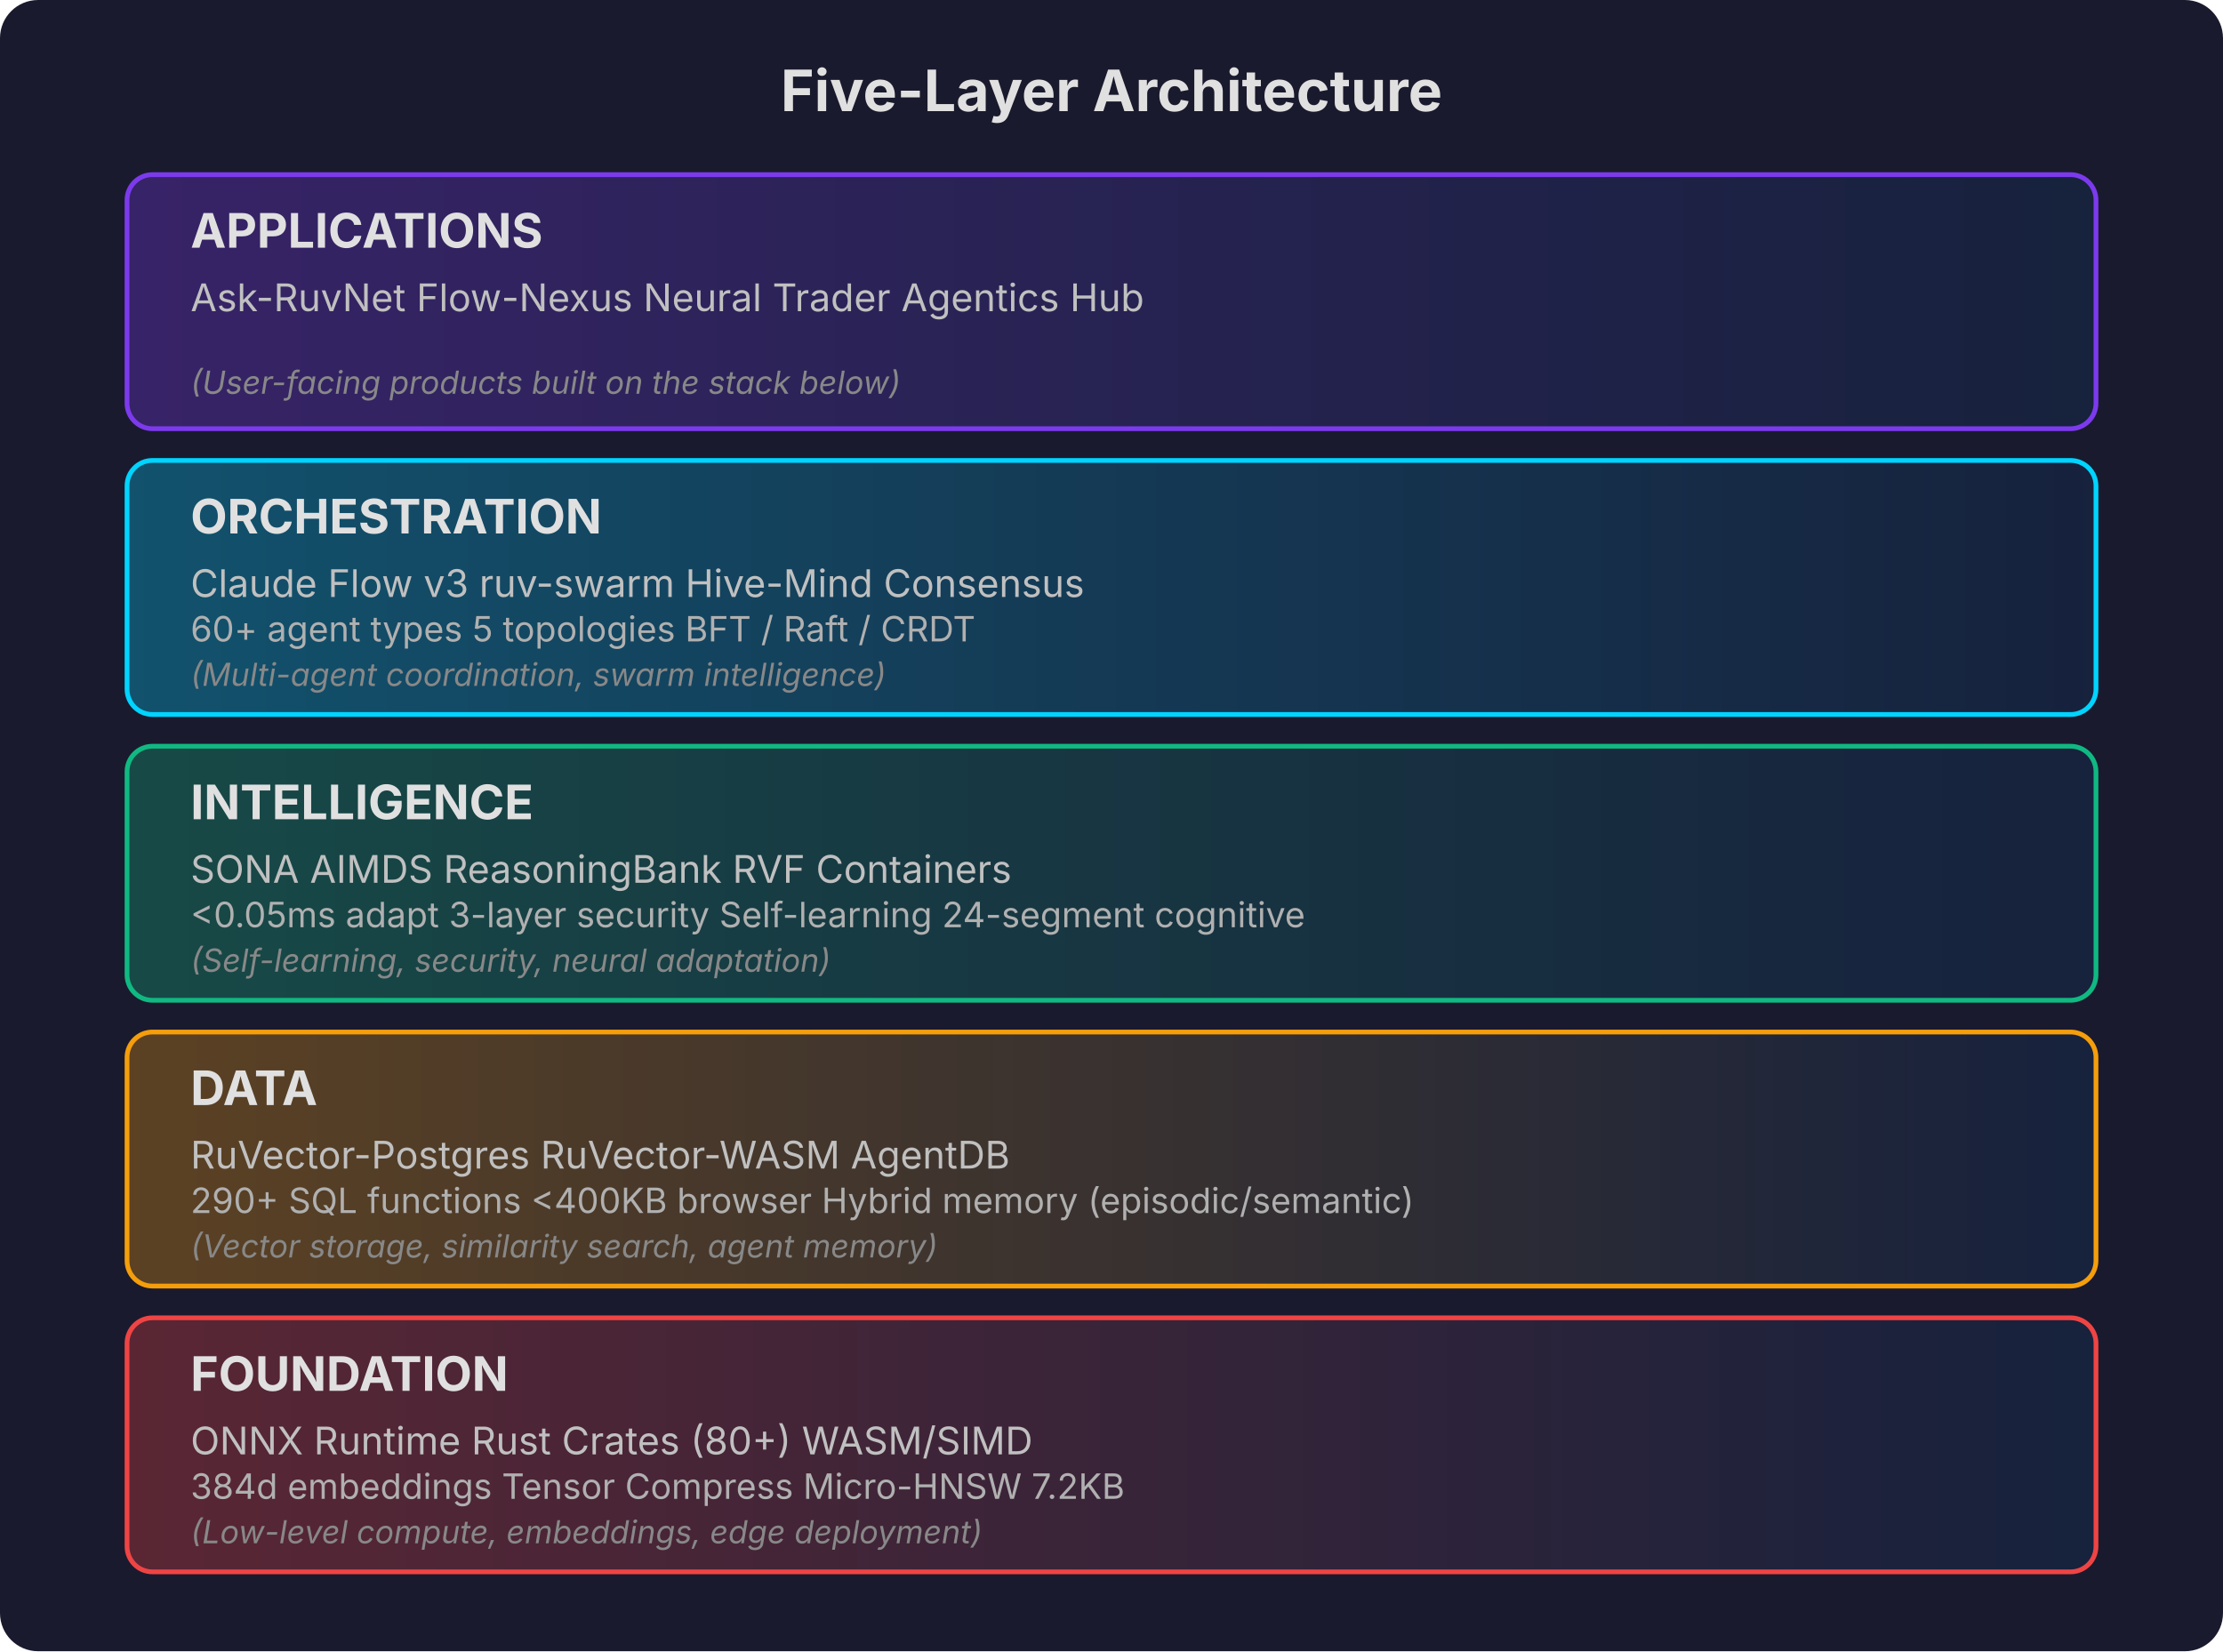
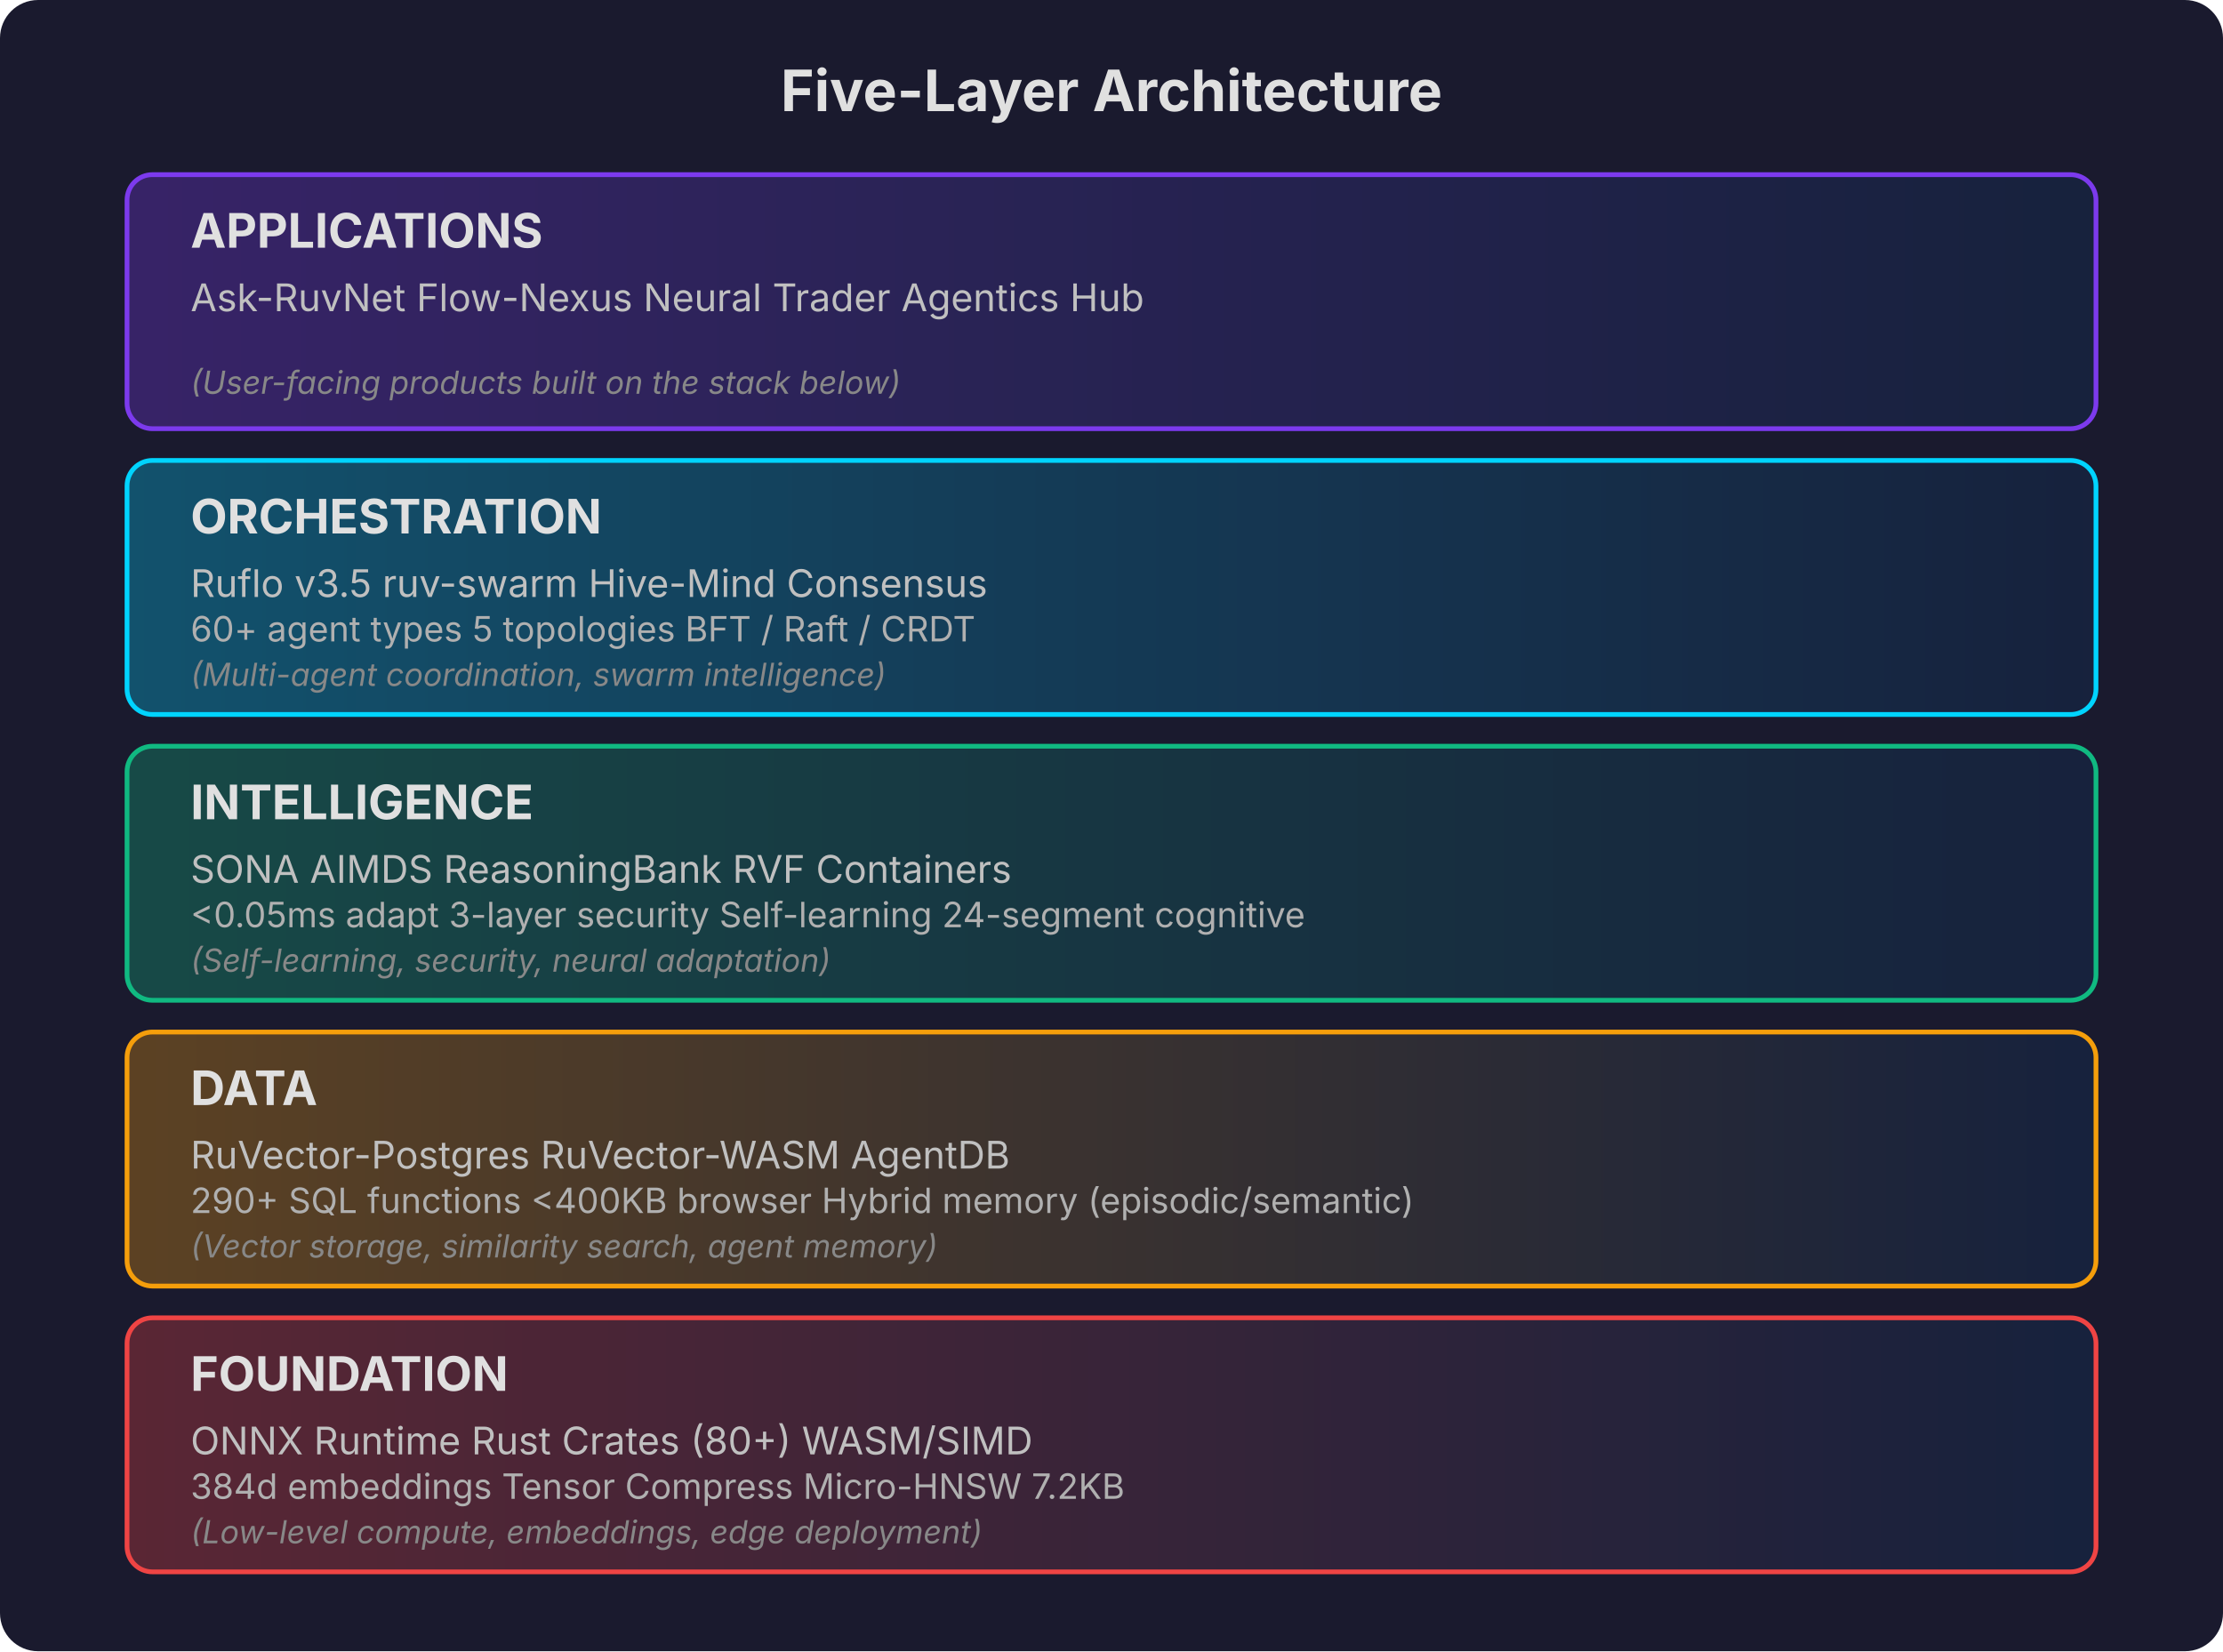
<svg xmlns="http://www.w3.org/2000/svg" viewBox="0 0 700 520" width="700" height="520">
  <defs>
    <linearGradient id="layerGrad1" x1="0%" y1="0%" x2="100%" y2="0%">
      <stop offset="0%" style="stop-color:#7c3aed;stop-opacity:0.3" />
      <stop offset="100%" style="stop-color:#0f3460;stop-opacity:0.3" />
    </linearGradient>
    <linearGradient id="layerGrad2" x1="0%" y1="0%" x2="100%" y2="0%">
      <stop offset="0%" style="stop-color:#00d4ff;stop-opacity:0.3" />
      <stop offset="100%" style="stop-color:#0f3460;stop-opacity:0.3" />
    </linearGradient>
    <linearGradient id="layerGrad3" x1="0%" y1="0%" x2="100%" y2="0%">
      <stop offset="0%" style="stop-color:#10b981;stop-opacity:0.3" />
      <stop offset="100%" style="stop-color:#0f3460;stop-opacity:0.3" />
    </linearGradient>
    <linearGradient id="layerGrad4" x1="0%" y1="0%" x2="100%" y2="0%">
      <stop offset="0%" style="stop-color:#f59e0b;stop-opacity:0.3" />
      <stop offset="100%" style="stop-color:#0f3460;stop-opacity:0.3" />
    </linearGradient>
    <linearGradient id="layerGrad5" x1="0%" y1="0%" x2="100%" y2="0%">
      <stop offset="0%" style="stop-color:#ef4444;stop-opacity:0.3" />
      <stop offset="100%" style="stop-color:#0f3460;stop-opacity:0.3" />
    </linearGradient>
  </defs>
  <style>
    text { font-family: system-ui, -apple-system, sans-serif; fill: #e0e0e0; }
    .title { font-size: 18px; font-weight: 700; }
    .layer-name { font-size: 15px; font-weight: 700; }
    .layer-detail { font-size: 11px; fill: #b0b0b0; }
    .layer-sub { font-size: 12px; fill: #c0c0c0; }
    .layer-desc { font-size: 10px; fill: #888; font-style: italic; }
  </style>
  <rect width="700" height="520" rx="12" fill="#1a1a2e" />
  <text x="350" y="35" text-anchor="middle" class="title">Five-Layer Architecture</text>
  <rect x="40" y="55" width="620" height="80" rx="8" fill="url(#layerGrad1)" stroke="#7c3aed" stroke-width="1.5" />
  <text x="60" y="78" class="layer-name" fill="#7c3aed">APPLICATIONS</text>
  <text x="60" y="98" class="layer-sub">Ask-RuvNet    Flow-Nexus    Neural Trader    Agentics Hub</text>
  <text x="60" y="124" class="layer-desc">(User-facing products built on the stack below)</text>
  <rect x="40" y="145" width="620" height="80" rx="8" fill="url(#layerGrad2)" stroke="#00d4ff" stroke-width="1.5" />
  <text x="60" y="168" class="layer-name" fill="#00d4ff">ORCHESTRATION</text>
-   <text x="60" y="188" class="layer-sub">Claude Flow v3    ruv-swarm    Hive-Mind Consensus</text>
+   <text x="60" y="188" class="layer-sub">Ruflo v3.5    ruv-swarm    Hive-Mind Consensus</text>
  <text x="60" y="202" class="layer-detail">60+ agent types    5 topologies    BFT / Raft / CRDT</text>
  <text x="60" y="216" class="layer-desc">(Multi-agent coordination, swarm intelligence)</text>
  <rect x="40" y="235" width="620" height="80" rx="8" fill="url(#layerGrad3)" stroke="#10b981" stroke-width="1.5" />
  <text x="60" y="258" class="layer-name" fill="#10b981">INTELLIGENCE</text>
  <text x="60" y="278" class="layer-sub">SONA    AIMDS    ReasoningBank    RVF Containers</text>
  <text x="60" y="292" class="layer-detail">&lt;0.05ms adapt    3-layer security    Self-learning    24-segment cognitive</text>
  <text x="60" y="306" class="layer-desc">(Self-learning, security, neural adaptation)</text>
  <rect x="40" y="325" width="620" height="80" rx="8" fill="url(#layerGrad4)" stroke="#f59e0b" stroke-width="1.5" />
  <text x="60" y="348" class="layer-name" fill="#f59e0b">DATA</text>
  <text x="60" y="368" class="layer-sub">RuVector-Postgres    RuVector-WASM    AgentDB</text>
  <text x="60" y="382" class="layer-detail">290+ SQL functions    &lt;400KB browser    Hybrid memory (episodic/semantic)</text>
  <text x="60" y="396" class="layer-desc">(Vector storage, similarity search, agent memory)</text>
  <rect x="40" y="415" width="620" height="80" rx="8" fill="url(#layerGrad5)" stroke="#ef4444" stroke-width="1.5" />
  <text x="60" y="438" class="layer-name" fill="#ef4444">FOUNDATION</text>
  <text x="60" y="458" class="layer-sub">ONNX Runtime    Rust Crates (80+)    WASM/SIMD</text>
  <text x="60" y="472" class="layer-detail">384d embeddings    Tensor Compress    Micro-HNSW 7.2KB</text>
  <text x="60" y="486" class="layer-desc">(Low-level compute, embeddings, edge deployment)</text>
</svg>
